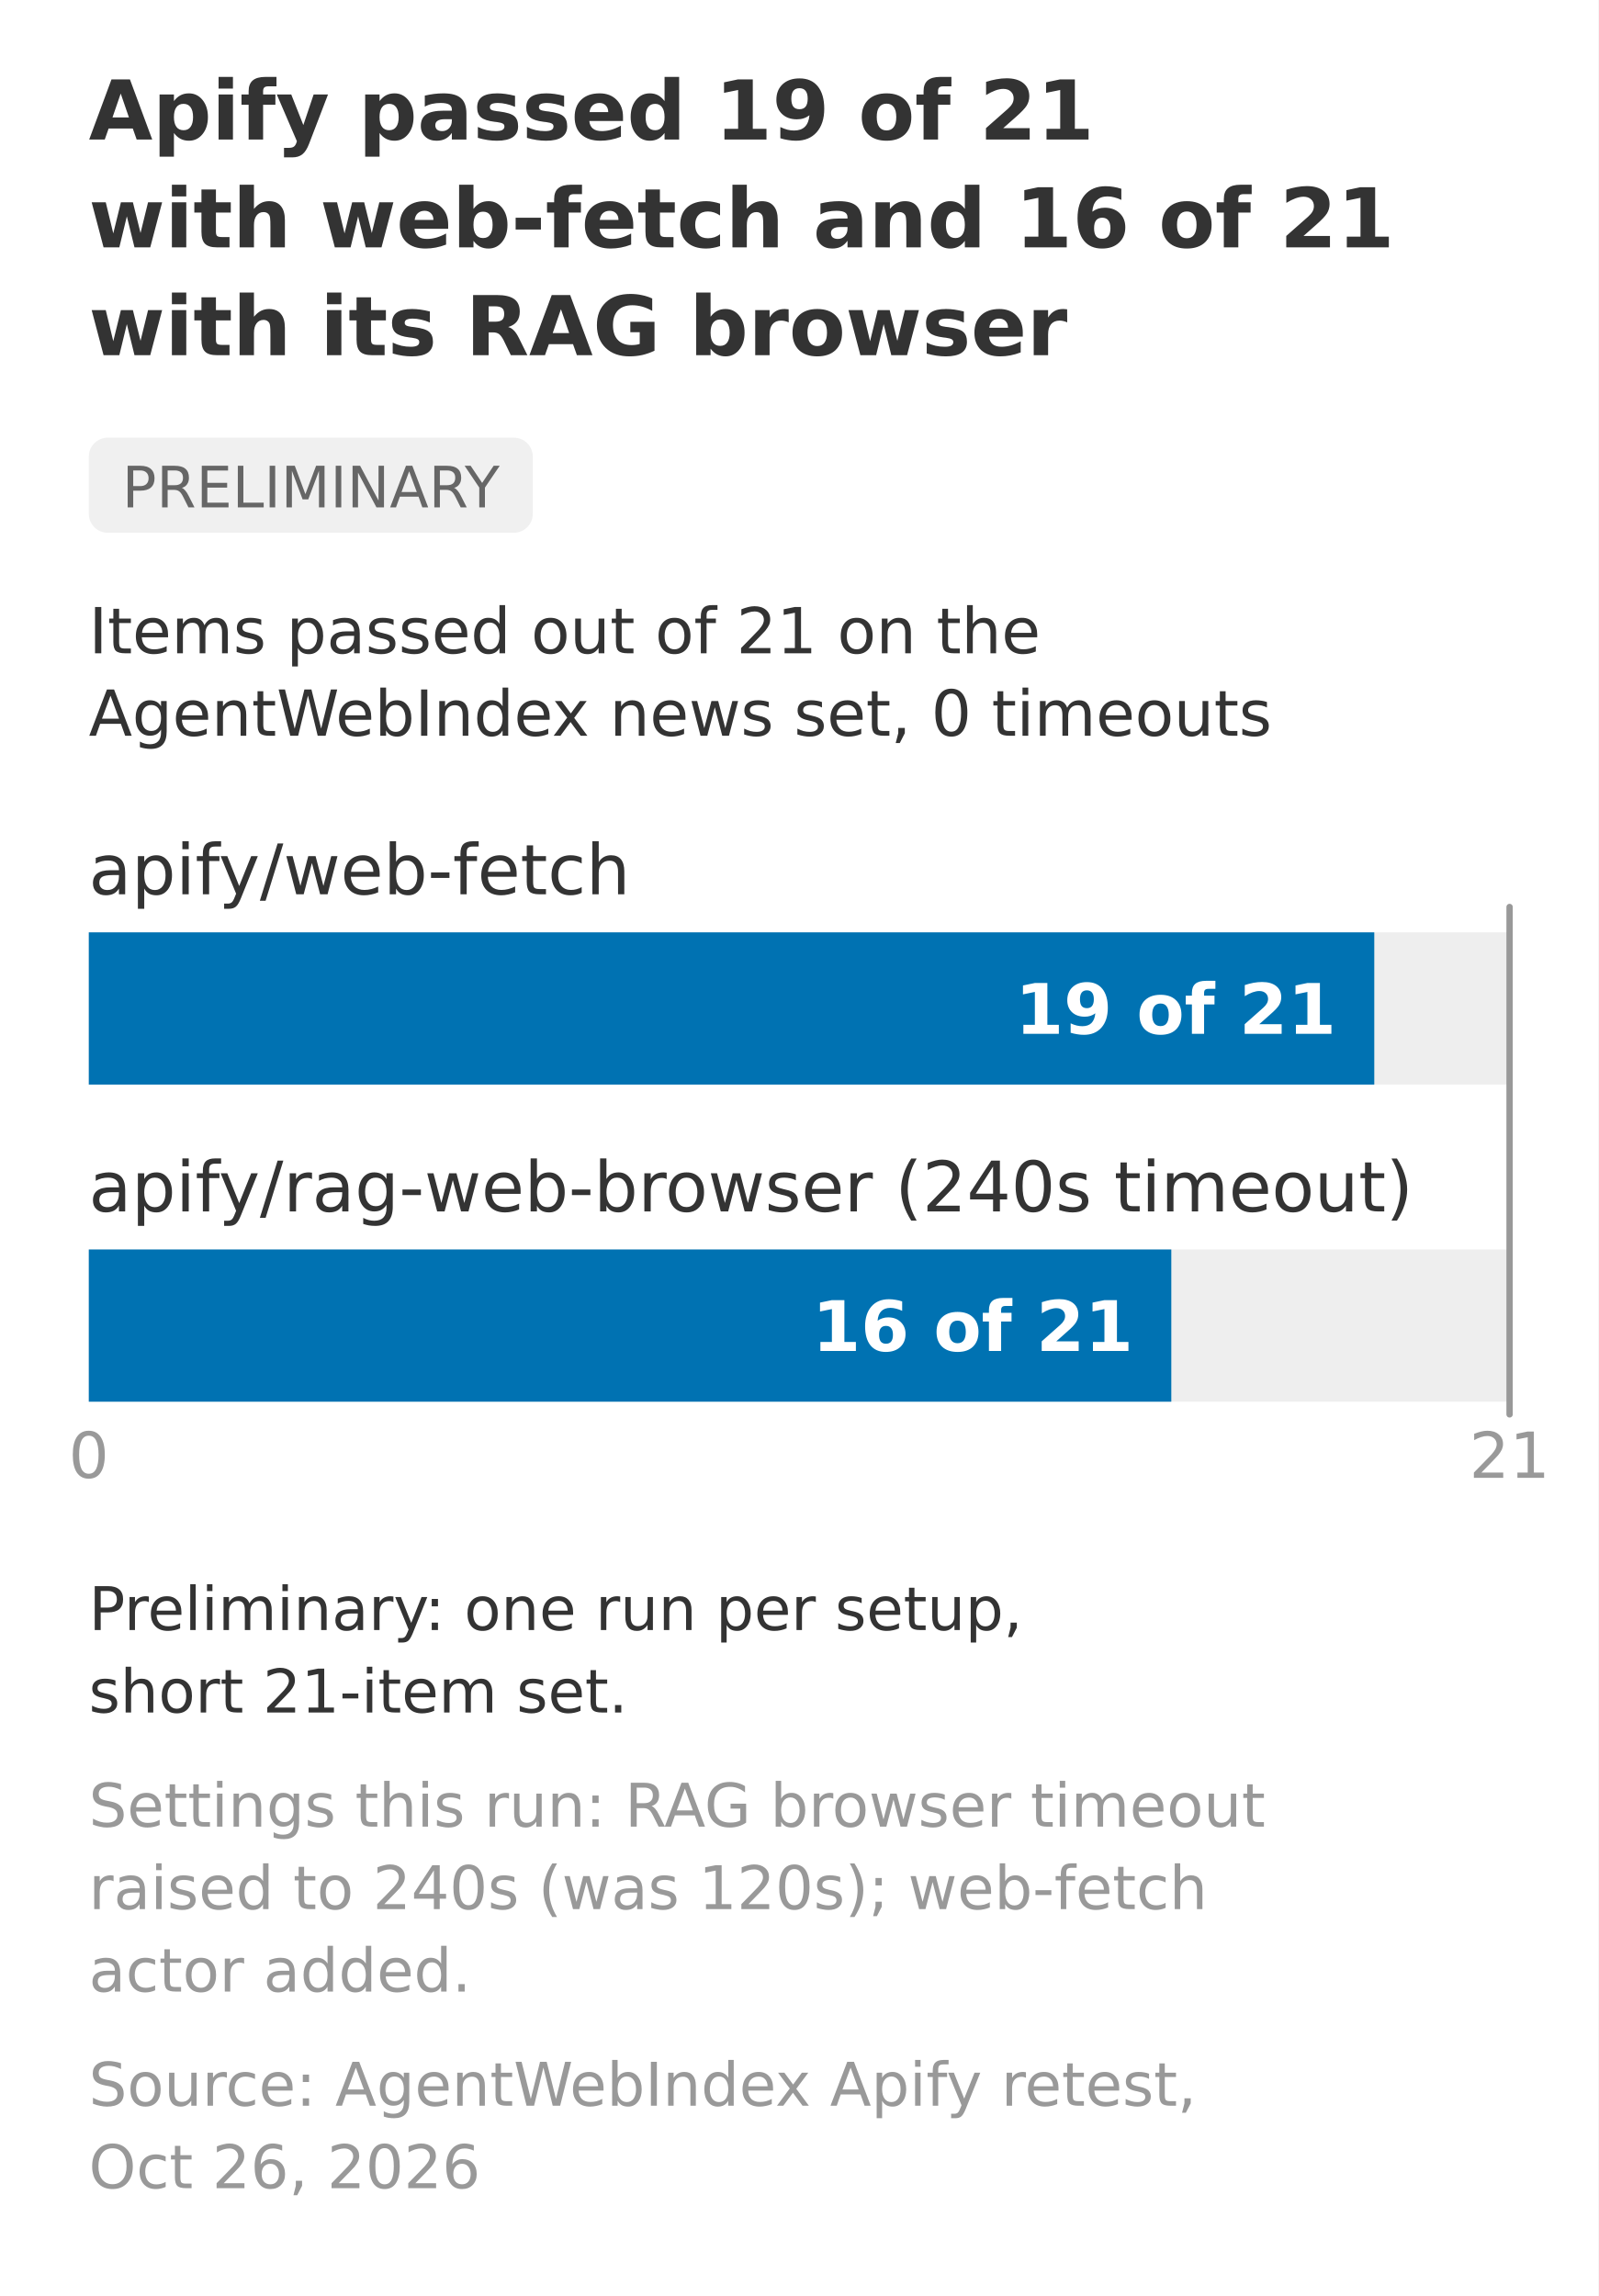
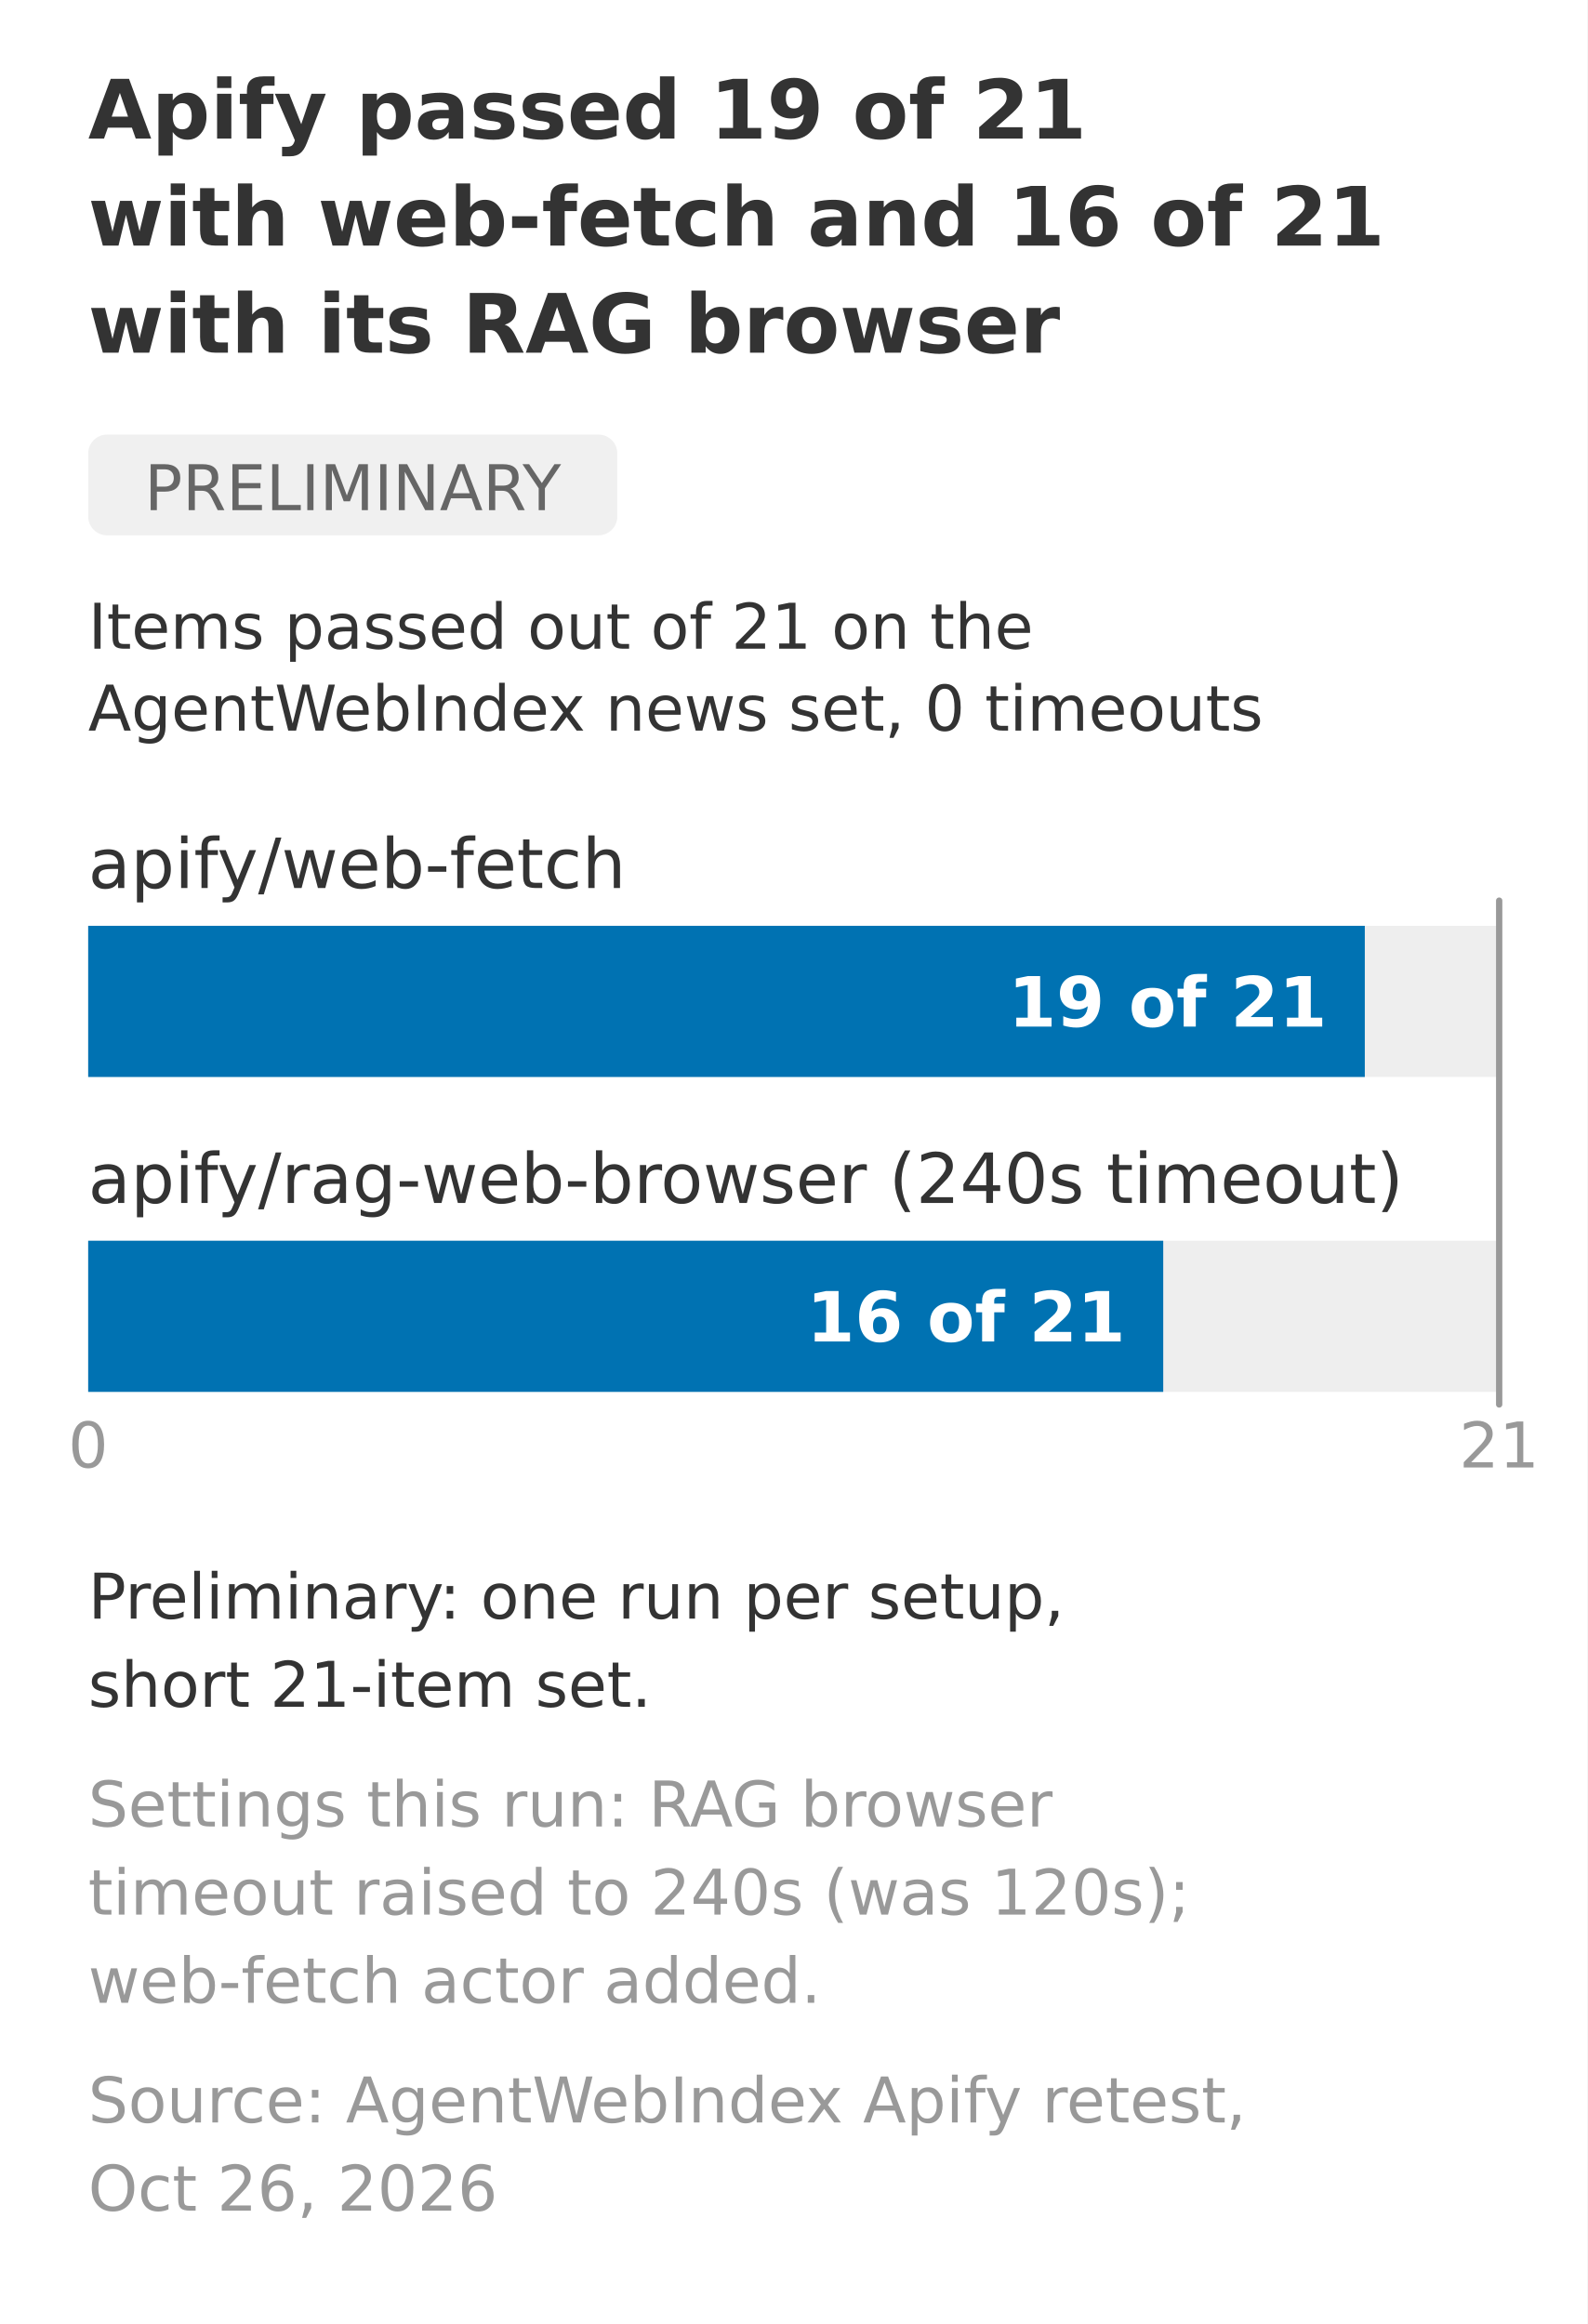
- <svg xmlns="http://www.w3.org/2000/svg" width="252pt" height="362pt" viewBox="0 0 252 362" version="1.1">
-   <rect x="0" y="0" width="252" height="362" style="fill: #ffffff" />
+ <svg xmlns="http://www.w3.org/2000/svg" width="252pt" height="369pt" viewBox="0 0 252 369" version="1.1">
+   <rect x="0" y="0" width="252" height="369" style="fill: #ffffff" />
  <text style="font-weight: 700; font-size: 13px; font-family: 'DejaVu Sans', sans-serif; text-anchor: start; fill: #333333" x="14" y="22">Apify passed 19 of 21</text>
  <text style="font-weight: 700; font-size: 13px; font-family: 'DejaVu Sans', sans-serif; text-anchor: start; fill: #333333" x="14" y="39">with web-fetch and 16 of 21</text>
  <text style="font-weight: 700; font-size: 13px; font-family: 'DejaVu Sans', sans-serif; text-anchor: start; fill: #333333" x="14" y="56">with its RAG browser</text>
-   <rect x="14" y="69" width="70" height="15" rx="3" style="fill: #f0f0f0" />
-   <text style="font-size: 9px; font-family: 'DejaVu Sans', sans-serif; text-anchor: middle; fill: #666666" x="49" y="80">PRELIMINARY</text>
+   <rect x="14" y="69" width="84" height="16" rx="3" style="fill: #f0f0f0" />
+   <text style="font-size: 10px; font-family: 'DejaVu Sans', sans-serif; text-anchor: middle; fill: #666666" x="56" y="81">PRELIMINARY</text>
  <text style="font-size: 10px; font-family: 'DejaVu Sans', sans-serif; text-anchor: start; fill: #333333" x="14" y="103">Items passed out of 21 on the</text>
  <text style="font-size: 10px; font-family: 'DejaVu Sans', sans-serif; text-anchor: start; fill: #333333" x="14" y="116">AgentWebIndex news set, 0 timeouts</text>
  <text style="font-size: 11px; font-family: 'DejaVu Sans', sans-serif; text-anchor: start; fill: #333333" x="14" y="141">apify/web-fetch</text>
  <rect x="14" y="147" width="224" height="24" style="fill: #eeeeee" />
  <rect x="14" y="147" width="202.667" height="24" style="fill: #0072b2" />
  <text style="font-weight: 700; font-size: 11px; font-family: 'DejaVu Sans', sans-serif; text-anchor: end; fill: #ffffff" x="210.667" y="163">19 of 21</text>
  <text style="font-size: 11px; font-family: 'DejaVu Sans', sans-serif; text-anchor: start; fill: #333333" x="14" y="191">apify/rag-web-browser (240s timeout)</text>
  <rect x="14" y="197" width="224" height="24" style="fill: #eeeeee" />
  <rect x="14" y="197" width="170.667" height="24" style="fill: #0072b2" />
  <text style="font-weight: 700; font-size: 11px; font-family: 'DejaVu Sans', sans-serif; text-anchor: end; fill: #ffffff" x="178.667" y="213">16 of 21</text>
  <path d="M 238 143 L 238 223" style="fill: none; stroke: #999999; stroke-linecap: round" />
  <text style="font-size: 10px; font-family: 'DejaVu Sans', sans-serif; text-anchor: middle; fill: #999999" x="14" y="233">0</text>
  <text style="font-size: 10px; font-family: 'DejaVu Sans', sans-serif; text-anchor: middle; fill: #999999" x="238" y="233">21</text>
-   <text style="font-size: 9.5px; font-family: 'DejaVu Sans', sans-serif; text-anchor: start; fill: #333333" x="14" y="257">Preliminary: one run per setup,</text>
-   <text style="font-size: 9.5px; font-family: 'DejaVu Sans', sans-serif; text-anchor: start; fill: #333333" x="14" y="270">short 21-item set.</text>
-   <text style="font-size: 9.5px; font-family: 'DejaVu Sans', sans-serif; text-anchor: start; fill: #999999" x="14" y="288">Settings this run: RAG browser timeout</text>
-   <text style="font-size: 9.5px; font-family: 'DejaVu Sans', sans-serif; text-anchor: start; fill: #999999" x="14" y="301">raised to 240s (was 120s); web-fetch</text>
-   <text style="font-size: 9.5px; font-family: 'DejaVu Sans', sans-serif; text-anchor: start; fill: #999999" x="14" y="314">actor added.</text>
-   <text style="font-size: 9.5px; font-family: 'DejaVu Sans', sans-serif; text-anchor: start; fill: #999999" x="14" y="332">Source: AgentWebIndex Apify retest,</text>
-   <text style="font-size: 9.5px; font-family: 'DejaVu Sans', sans-serif; text-anchor: start; fill: #999999" x="14" y="345">Oct 26, 2026</text>
+   <text style="font-size: 10px; font-family: 'DejaVu Sans', sans-serif; text-anchor: start; fill: #333333" x="14" y="257">Preliminary: one run per setup,</text>
+   <text style="font-size: 10px; font-family: 'DejaVu Sans', sans-serif; text-anchor: start; fill: #333333" x="14" y="271">short 21-item set.</text>
+   <text style="font-size: 10px; font-family: 'DejaVu Sans', sans-serif; text-anchor: start; fill: #999999" x="14" y="290">Settings this run: RAG browser</text>
+   <text style="font-size: 10px; font-family: 'DejaVu Sans', sans-serif; text-anchor: start; fill: #999999" x="14" y="304">timeout raised to 240s (was 120s);</text>
+   <text style="font-size: 10px; font-family: 'DejaVu Sans', sans-serif; text-anchor: start; fill: #999999" x="14" y="318">web-fetch actor added.</text>
+   <text style="font-size: 10px; font-family: 'DejaVu Sans', sans-serif; text-anchor: start; fill: #999999" x="14" y="337">Source: AgentWebIndex Apify retest,</text>
+   <text style="font-size: 10px; font-family: 'DejaVu Sans', sans-serif; text-anchor: start; fill: #999999" x="14" y="351">Oct 26, 2026</text>
</svg>
